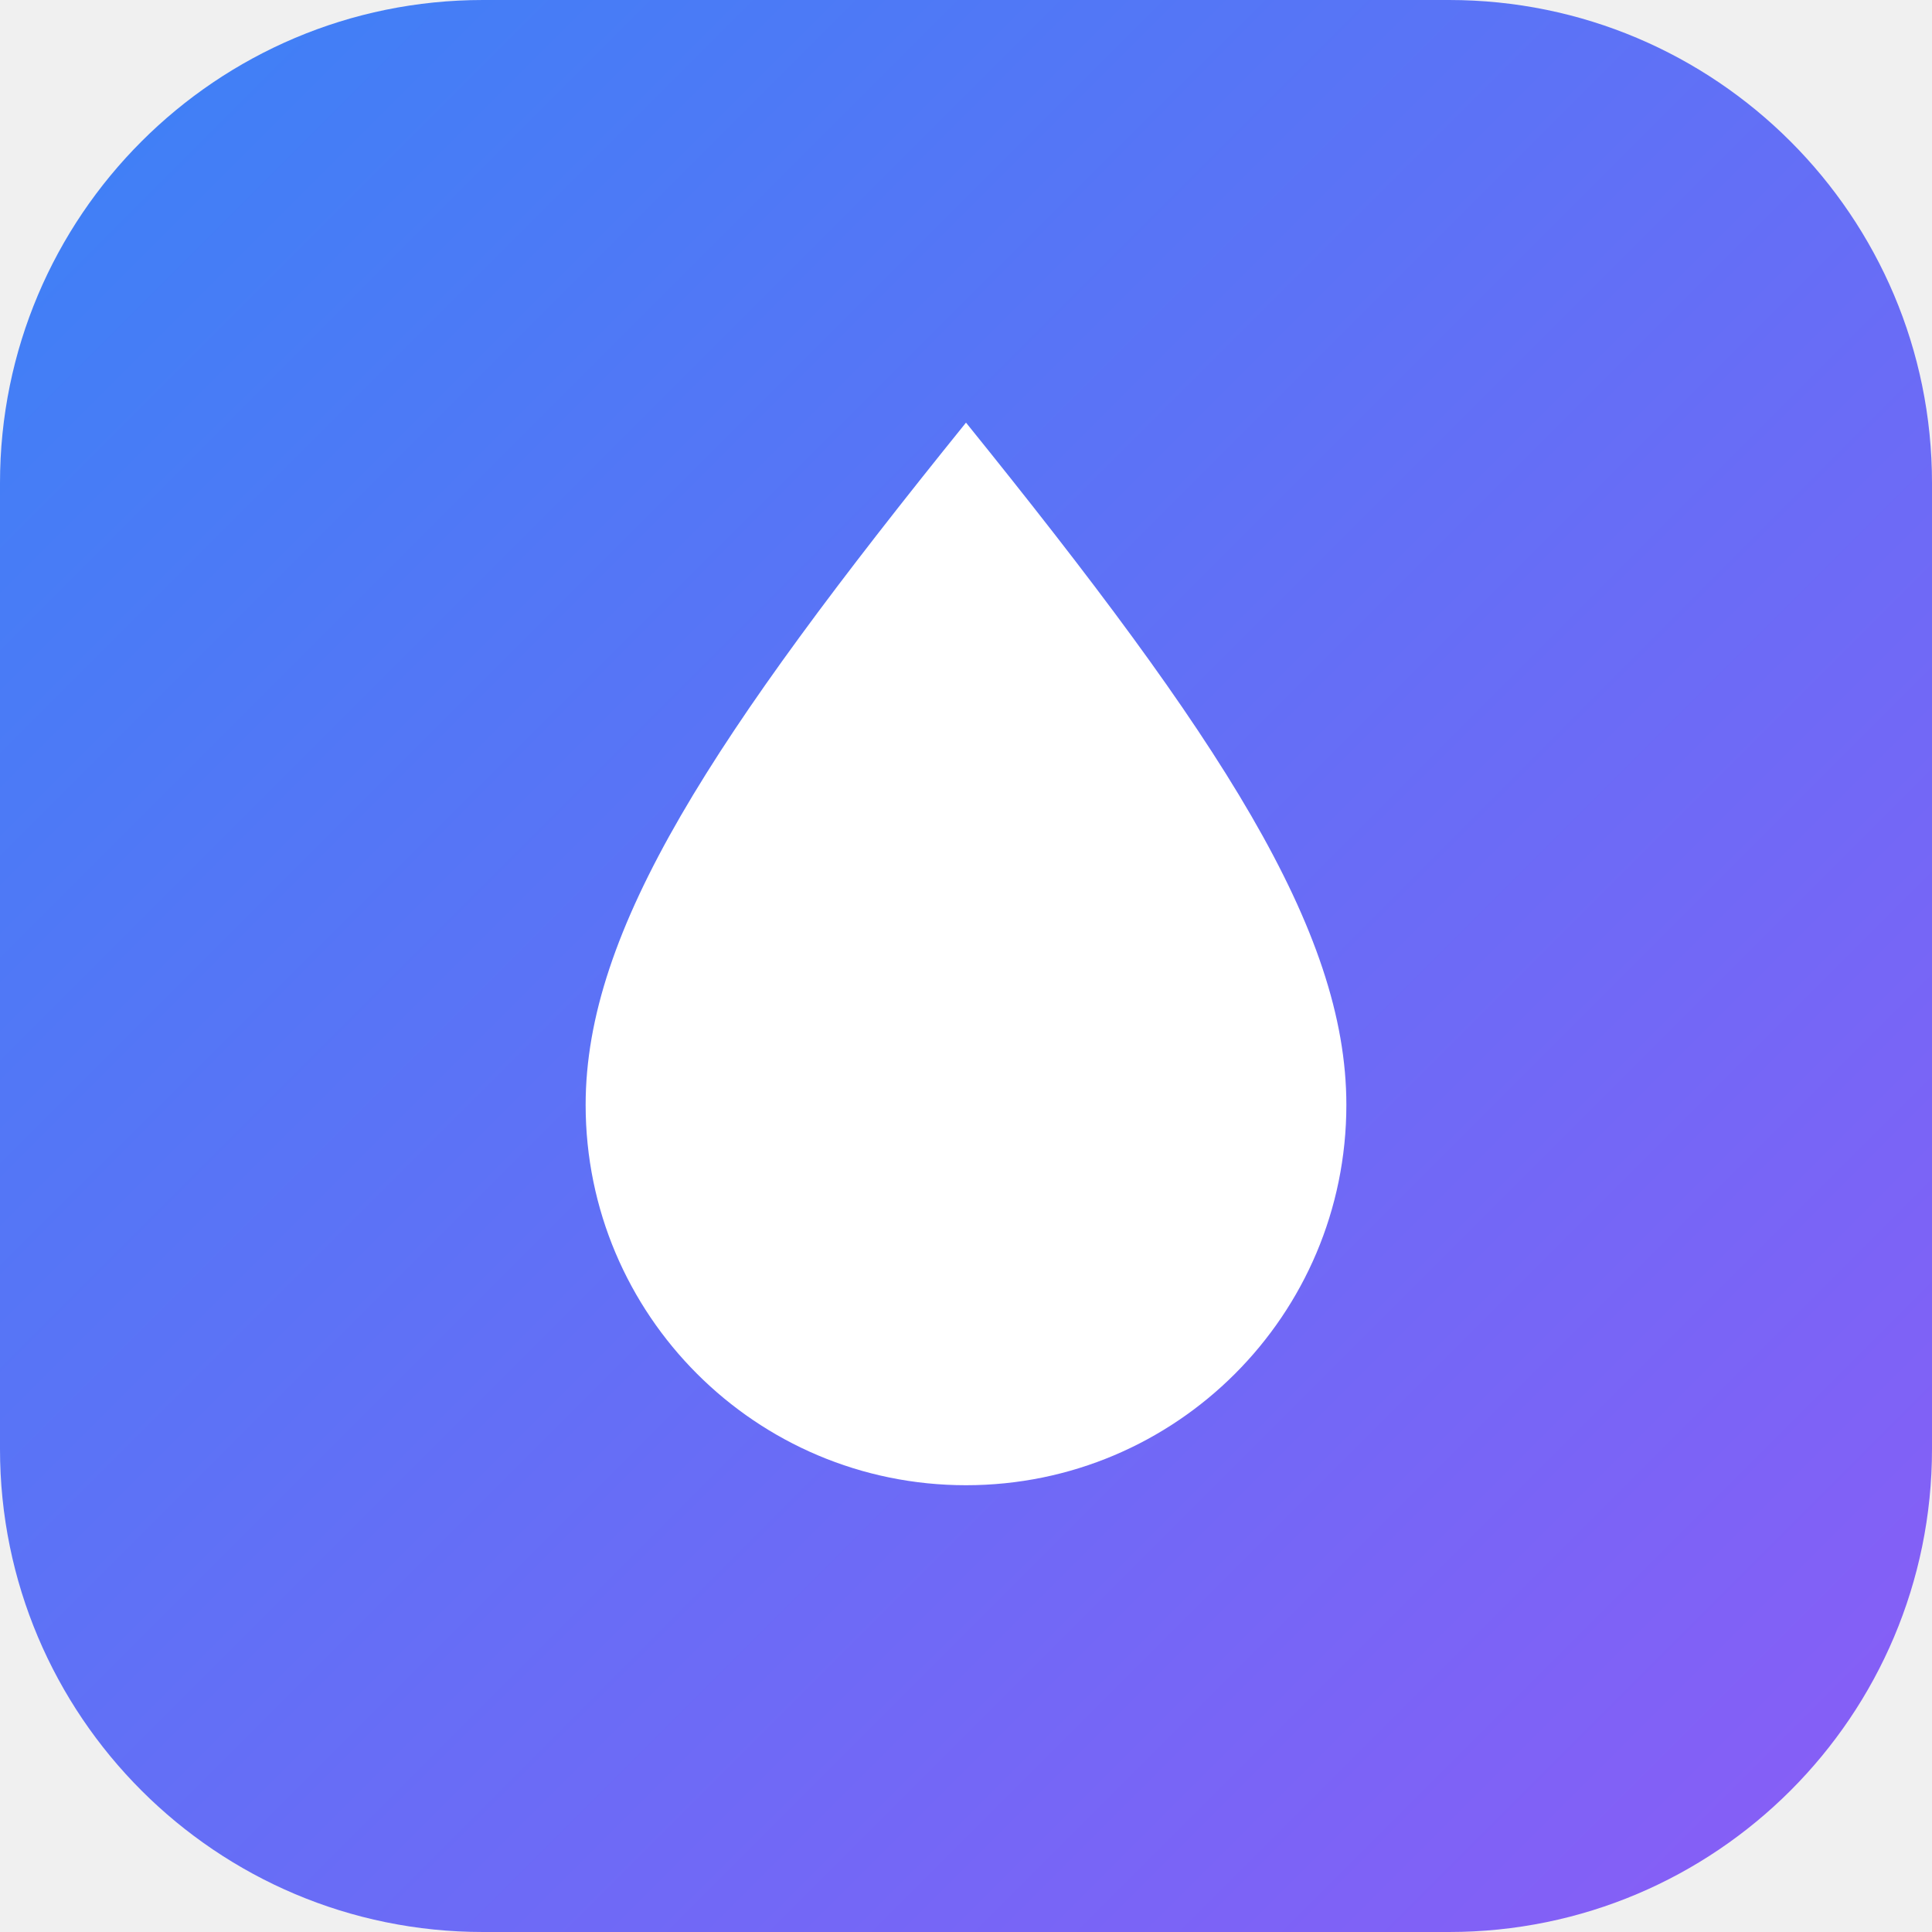
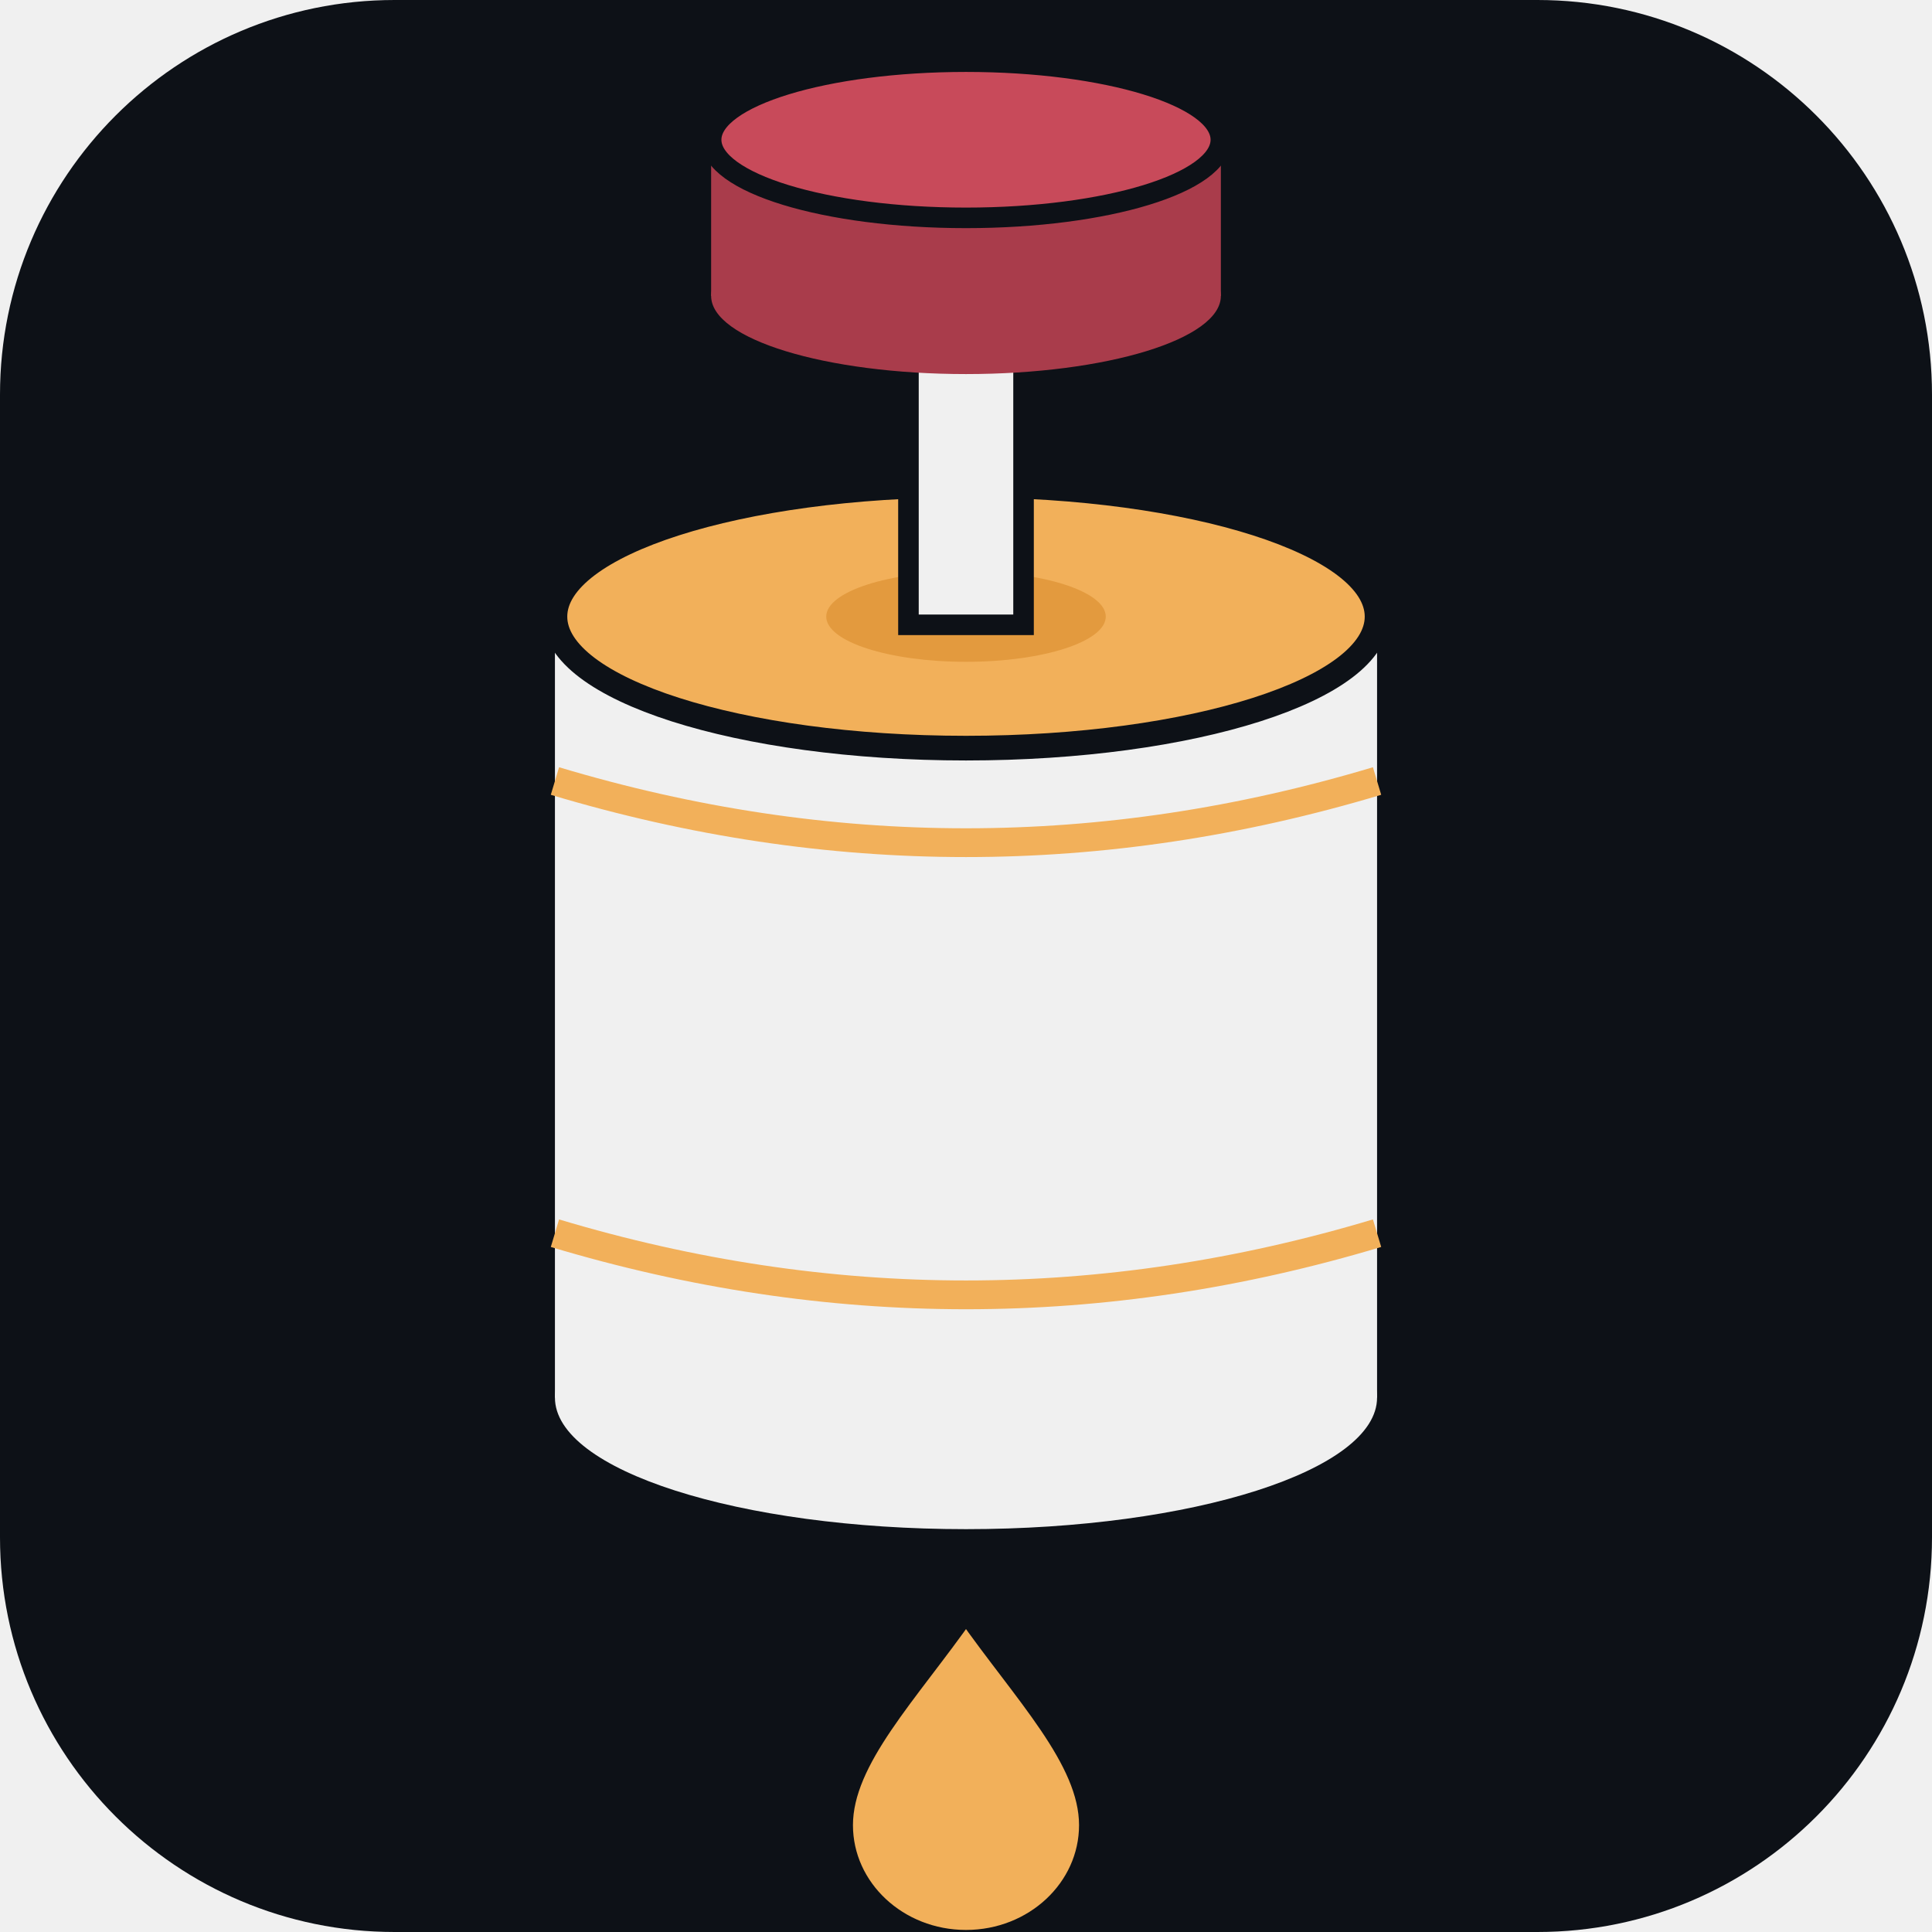
- <svg xmlns="http://www.w3.org/2000/svg" viewBox="0 0 32 32">
-   <defs>
-     <linearGradient id="g" x1="0" y1="0" x2="1" y2="1">
-       <stop offset="0" stop-color="#3b82f6" />
-       <stop offset="1" stop-color="#8b5cf6" />
-     </linearGradient>
-   </defs>
-   <rect width="32" height="32" rx="8" fill="url(#g)" />
-   <path d="M16 7c4.2 5.2 6.3 8.4 6.3 11.3a6.3 6.3 0 0 1-12.6 0C9.7 15.4 11.8 12.2 16 7z" fill="#fff" />
+ <svg xmlns="http://www.w3.org/2000/svg" viewBox="-85 0 470 470">
+   <rect x="-85" y="0" width="470" height="470" rx="96" fill="#0D1117" />
+   <rect x="50" y="150" width="200" height="190" fill="#F0F0F0" />
+   <ellipse cx="150" cy="340" rx="100" ry="32" fill="#F0F0F0" />
+   <path d="M50,190 Q150,220 250,190" stroke="#F2B05A" stroke-width="7" fill="none" />
+   <path d="M50,300 Q150,330 250,300" stroke="#F2B05A" stroke-width="7" fill="none" />
+   <ellipse cx="150" cy="150" rx="100" ry="32" fill="#F2B05A" stroke="#0D1117" stroke-width="6" />
+   <ellipse cx="150" cy="150" rx="34" ry="11" fill="#E39A3E" />
+   <rect x="136" y="70" width="28" height="82" fill="#F0F0F0" stroke="#0D1117" stroke-width="5" />
+   <rect x="88" y="34" width="124" height="38" fill="#A93C4B" />
+   <ellipse cx="150" cy="72" rx="62" ry="19" fill="#A93C4B" />
+   <ellipse cx="150" cy="34" rx="62" ry="19" fill="#C84A5A" stroke="#0D1117" stroke-width="5" />
+   <path d="M150,392 C164,412 180,428 180,444 A30,28 0 0 1 120,444 C120,428 136,412 150,392 Z" fill="#F2B05A" stroke="#0D1117" stroke-width="5" />
</svg>
